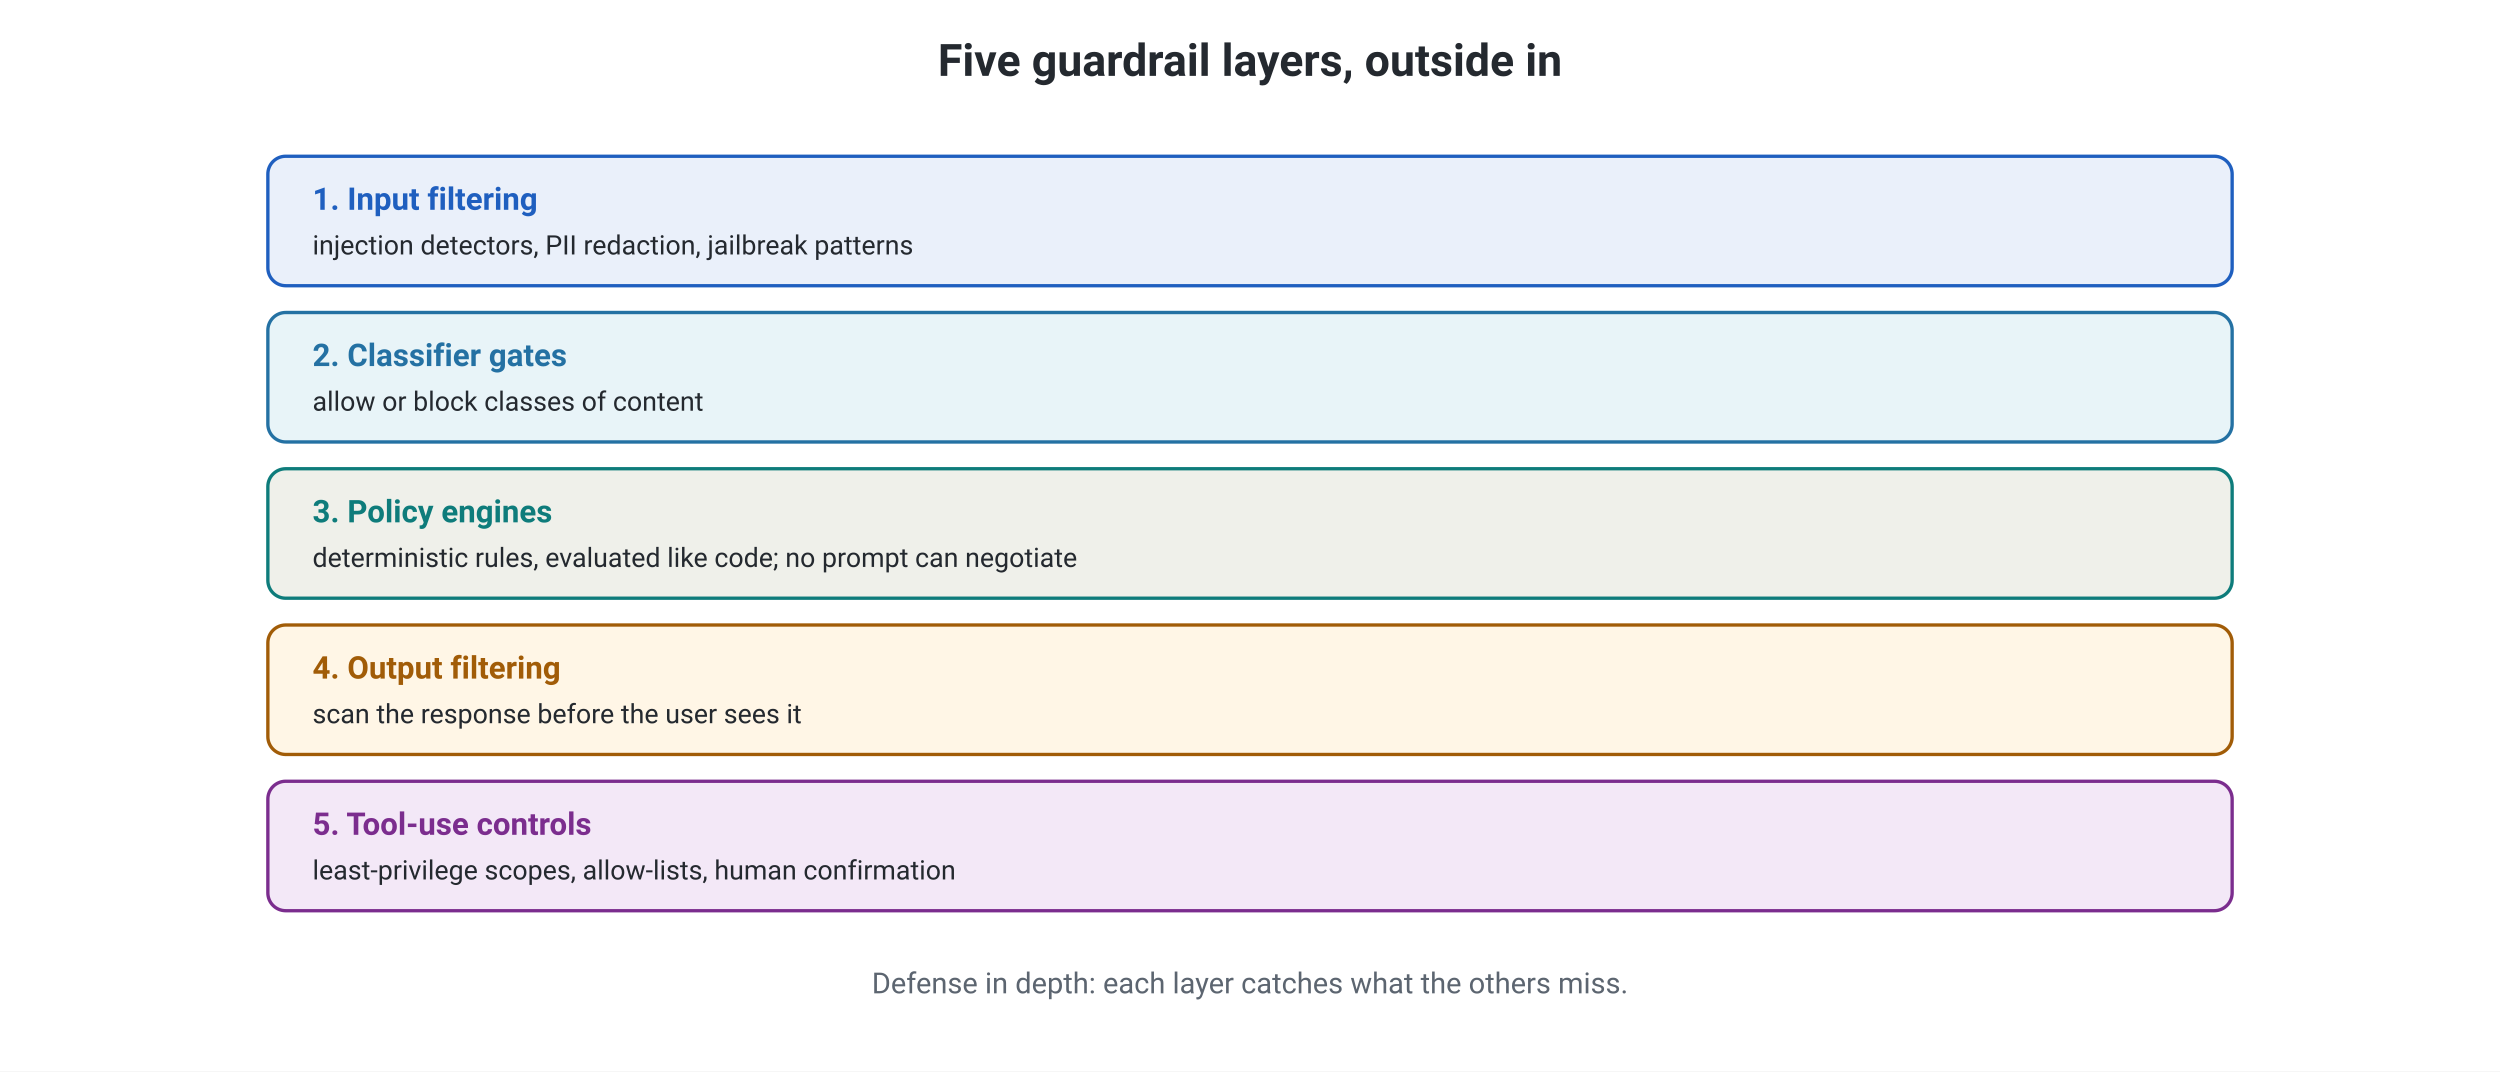
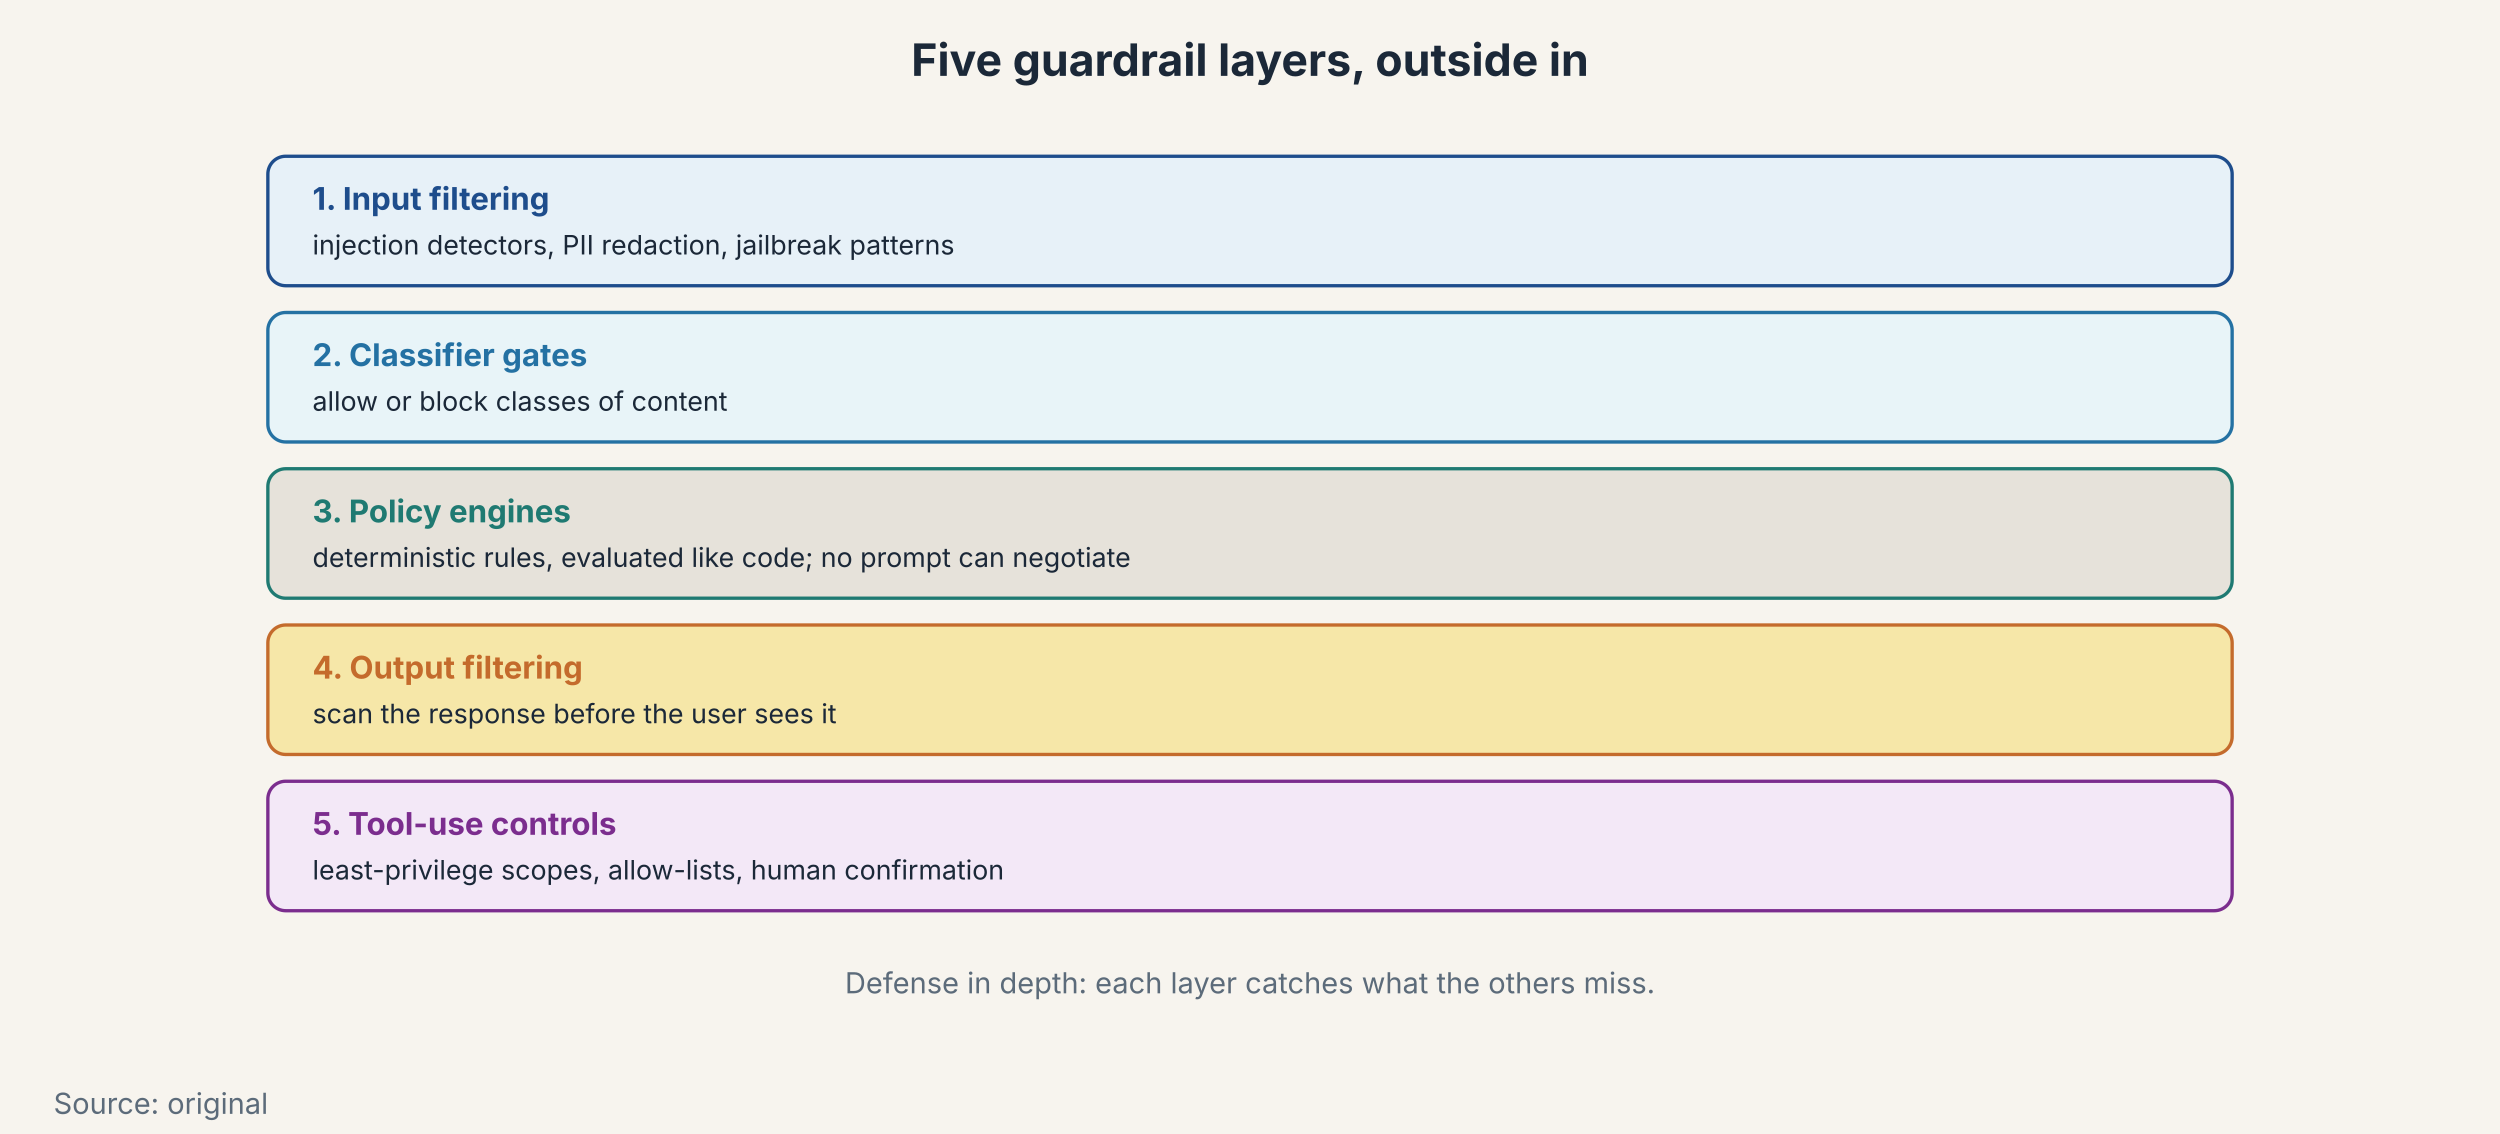
- <svg xmlns="http://www.w3.org/2000/svg" width="1120" height="480" viewBox="0 0 1120 480" font-family="-apple-system,Segoe UI,Roboto,Helvetica,Arial,sans-serif">
-   <rect x="0" y="0" width="1120" height="480" fill="#FFFFFF" />
+ <svg xmlns="http://www.w3.org/2000/svg" width="1120" height="508" viewBox="0 0 1120 508" font-family="Anthropic Sans, Inter, 'Source Sans 3', sans-serif">
+   <rect x="0" y="0" width="1120" height="508" fill="#F7F4EE" />
  <defs>
    <marker id="ah" viewBox="0 0 10 10" refX="9" refY="5" markerWidth="7" markerHeight="7" orient="auto-start-reverse">
-       <path d="M 0 1 L 9 5 L 0 9 z" fill="#5C6570" />
+       <path d="M 0 1 L 9 5 L 0 9 z" fill="#5C6B7A" />
    </marker>
    <marker id="ahb" viewBox="0 0 10 10" refX="9" refY="5" markerWidth="7" markerHeight="7" orient="auto-start-reverse">
-       <path d="M 0 1 L 9 5 L 0 9 z" fill="#1F5FBF" />
+       <path d="M 0 1 L 9 5 L 0 9 z" fill="#1E4D8C" />
    </marker>
  </defs>
-   <text x="560.0" y="34" font-size="20" text-anchor="middle" font-weight="700" fill="#24292F">Five guardrail layers, outside in</text>
-   <rect x="120" y="70" width="880" height="58" rx="8" fill="#EAF0FA" stroke="#1F5FBF" stroke-width="1.5" />
-   <text x="140" y="94" font-size="14" text-anchor="start" font-weight="700" fill="#1F5FBF">1. Input filtering</text>
-   <text x="140" y="114" font-size="12" text-anchor="start" font-weight="400" fill="#24292F">injection detectors, PII redaction, jailbreak patterns</text>
+   <text x="560.0" y="34" font-size="20" text-anchor="middle" font-weight="700" fill="#1B2838">Five guardrail layers, outside in</text>
+   <rect x="120" y="70" width="880" height="58" rx="8" fill="#E7F1F8" stroke="#1E4D8C" stroke-width="1.5" />
+   <text x="140" y="94" font-size="14" text-anchor="start" font-weight="700" fill="#1E4D8C">1. Input filtering</text>
+   <text x="140" y="114" font-size="12" text-anchor="start" font-weight="400" fill="#1B2838">injection detectors, PII redaction, jailbreak patterns</text>
  <rect x="120" y="140" width="880" height="58" rx="8" fill="#E8F4F8" stroke="#2471A3" stroke-width="1.5" />
  <text x="140" y="164" font-size="14" text-anchor="start" font-weight="700" fill="#2471A3">2. Classifier gates</text>
-   <text x="140" y="184" font-size="12" text-anchor="start" font-weight="400" fill="#24292F">allow or block classes of content</text>
-   <rect x="120" y="210" width="880" height="58" rx="8" fill="#EFF0EA" stroke="#0E7C7B" stroke-width="1.5" />
-   <text x="140" y="234" font-size="14" text-anchor="start" font-weight="700" fill="#0E7C7B">3. Policy engines</text>
-   <text x="140" y="254" font-size="12" text-anchor="start" font-weight="400" fill="#24292F">deterministic rules, evaluated like code; no prompt can negotiate</text>
-   <rect x="120" y="280" width="880" height="58" rx="8" fill="#FFF6E6" stroke="#A15C07" stroke-width="1.5" />
-   <text x="140" y="304" font-size="14" text-anchor="start" font-weight="700" fill="#A15C07">4. Output filtering</text>
-   <text x="140" y="324" font-size="12" text-anchor="start" font-weight="400" fill="#24292F">scan the response before the user sees it</text>
+   <text x="140" y="184" font-size="12" text-anchor="start" font-weight="400" fill="#1B2838">allow or block classes of content</text>
+   <rect x="120" y="210" width="880" height="58" rx="8" fill="#E6E2DA" stroke="#1F7A72" stroke-width="1.5" />
+   <text x="140" y="234" font-size="14" text-anchor="start" font-weight="700" fill="#1F7A72">3. Policy engines</text>
+   <text x="140" y="254" font-size="12" text-anchor="start" font-weight="400" fill="#1B2838">deterministic rules, evaluated like code; no prompt can negotiate</text>
+   <rect x="120" y="280" width="880" height="58" rx="8" fill="#F6E7A8" stroke="#C46B2C" stroke-width="1.5" />
+   <text x="140" y="304" font-size="14" text-anchor="start" font-weight="700" fill="#C46B2C">4. Output filtering</text>
+   <text x="140" y="324" font-size="12" text-anchor="start" font-weight="400" fill="#1B2838">scan the response before the user sees it</text>
  <rect x="120" y="350" width="880" height="58" rx="8" fill="#F3E8F7" stroke="#7B2D8E" stroke-width="1.5" />
  <text x="140" y="374" font-size="14" text-anchor="start" font-weight="700" fill="#7B2D8E">5. Tool-use controls</text>
-   <text x="140" y="394" font-size="12" text-anchor="start" font-weight="400" fill="#24292F">least-privilege scopes, allow-lists, human confirmation</text>
-   <text x="560.0" y="445" font-size="13" text-anchor="middle" font-weight="400" fill="#5C6570">Defense in depth: each layer catches what the others miss.</text>
+   <text x="140" y="394" font-size="12" text-anchor="start" font-weight="400" fill="#1B2838">least-privilege scopes, allow-lists, human confirmation</text>
+   <text x="560.0" y="445" font-size="13" text-anchor="middle" font-weight="400" fill="#5C6B7A">Defense in depth: each layer catches what the others miss.</text>
+   <text x="24" y="499" font-size="13" fill="#5C6B7A">Source: original</text>
</svg>
